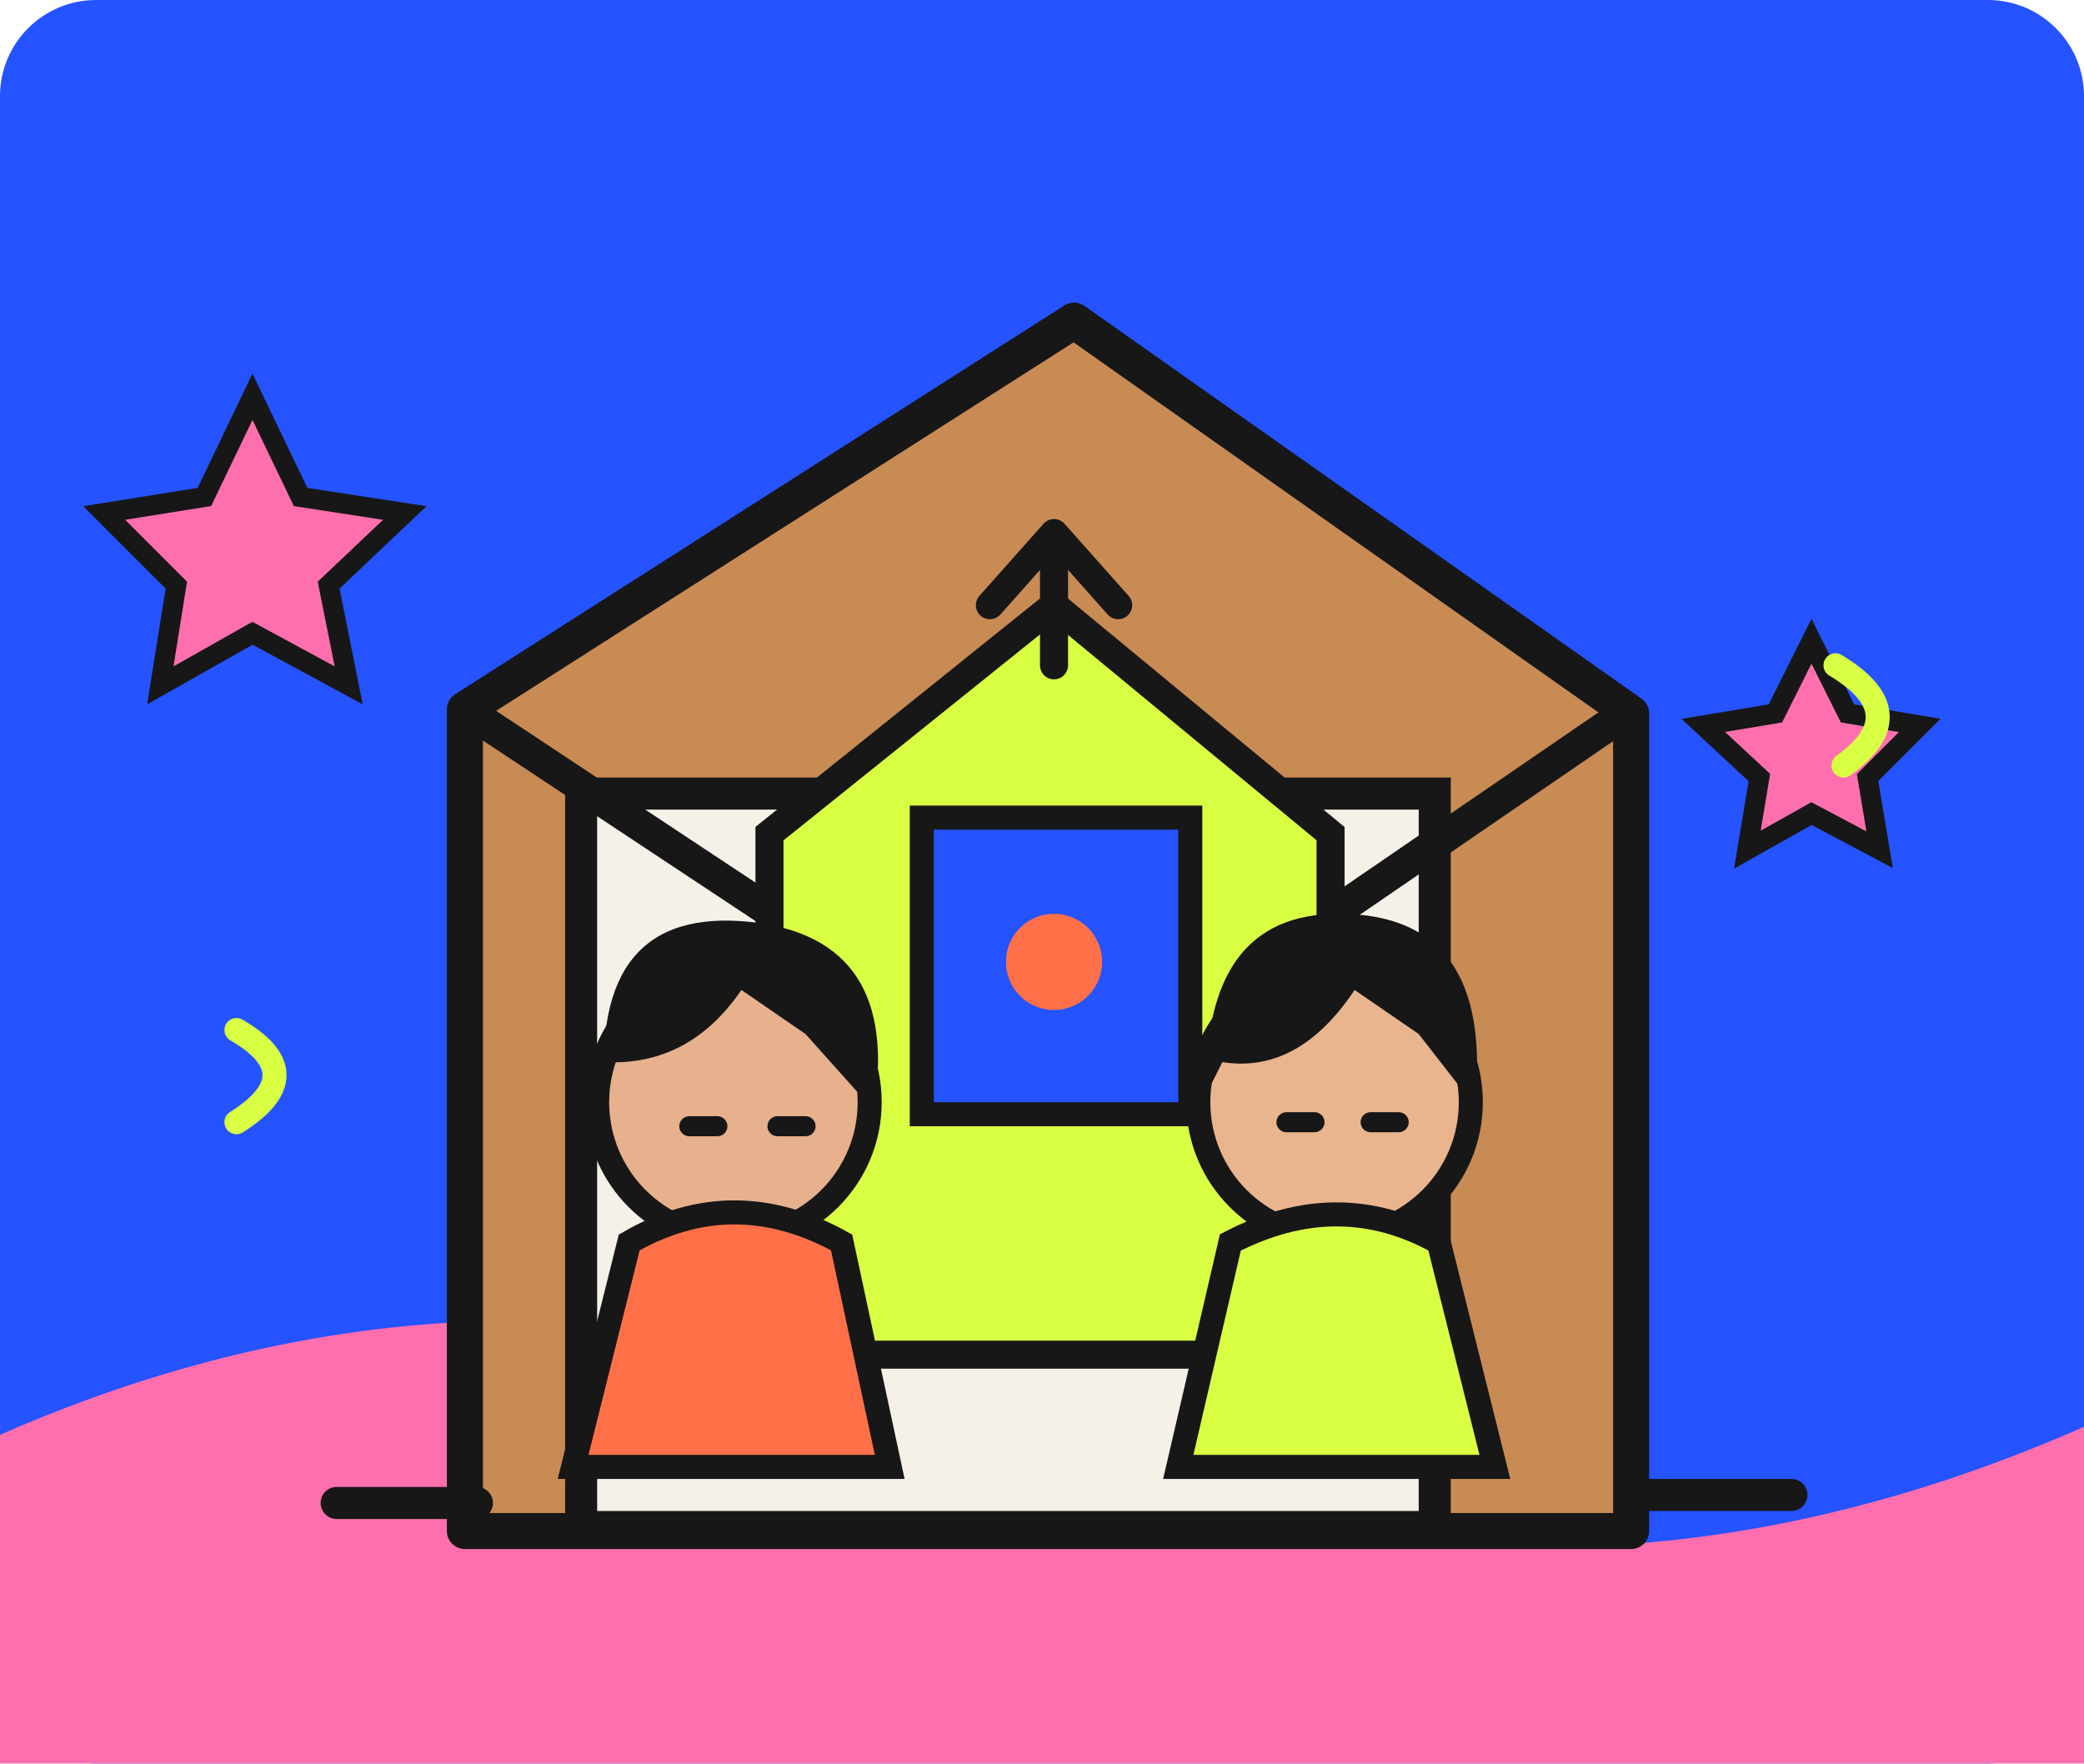
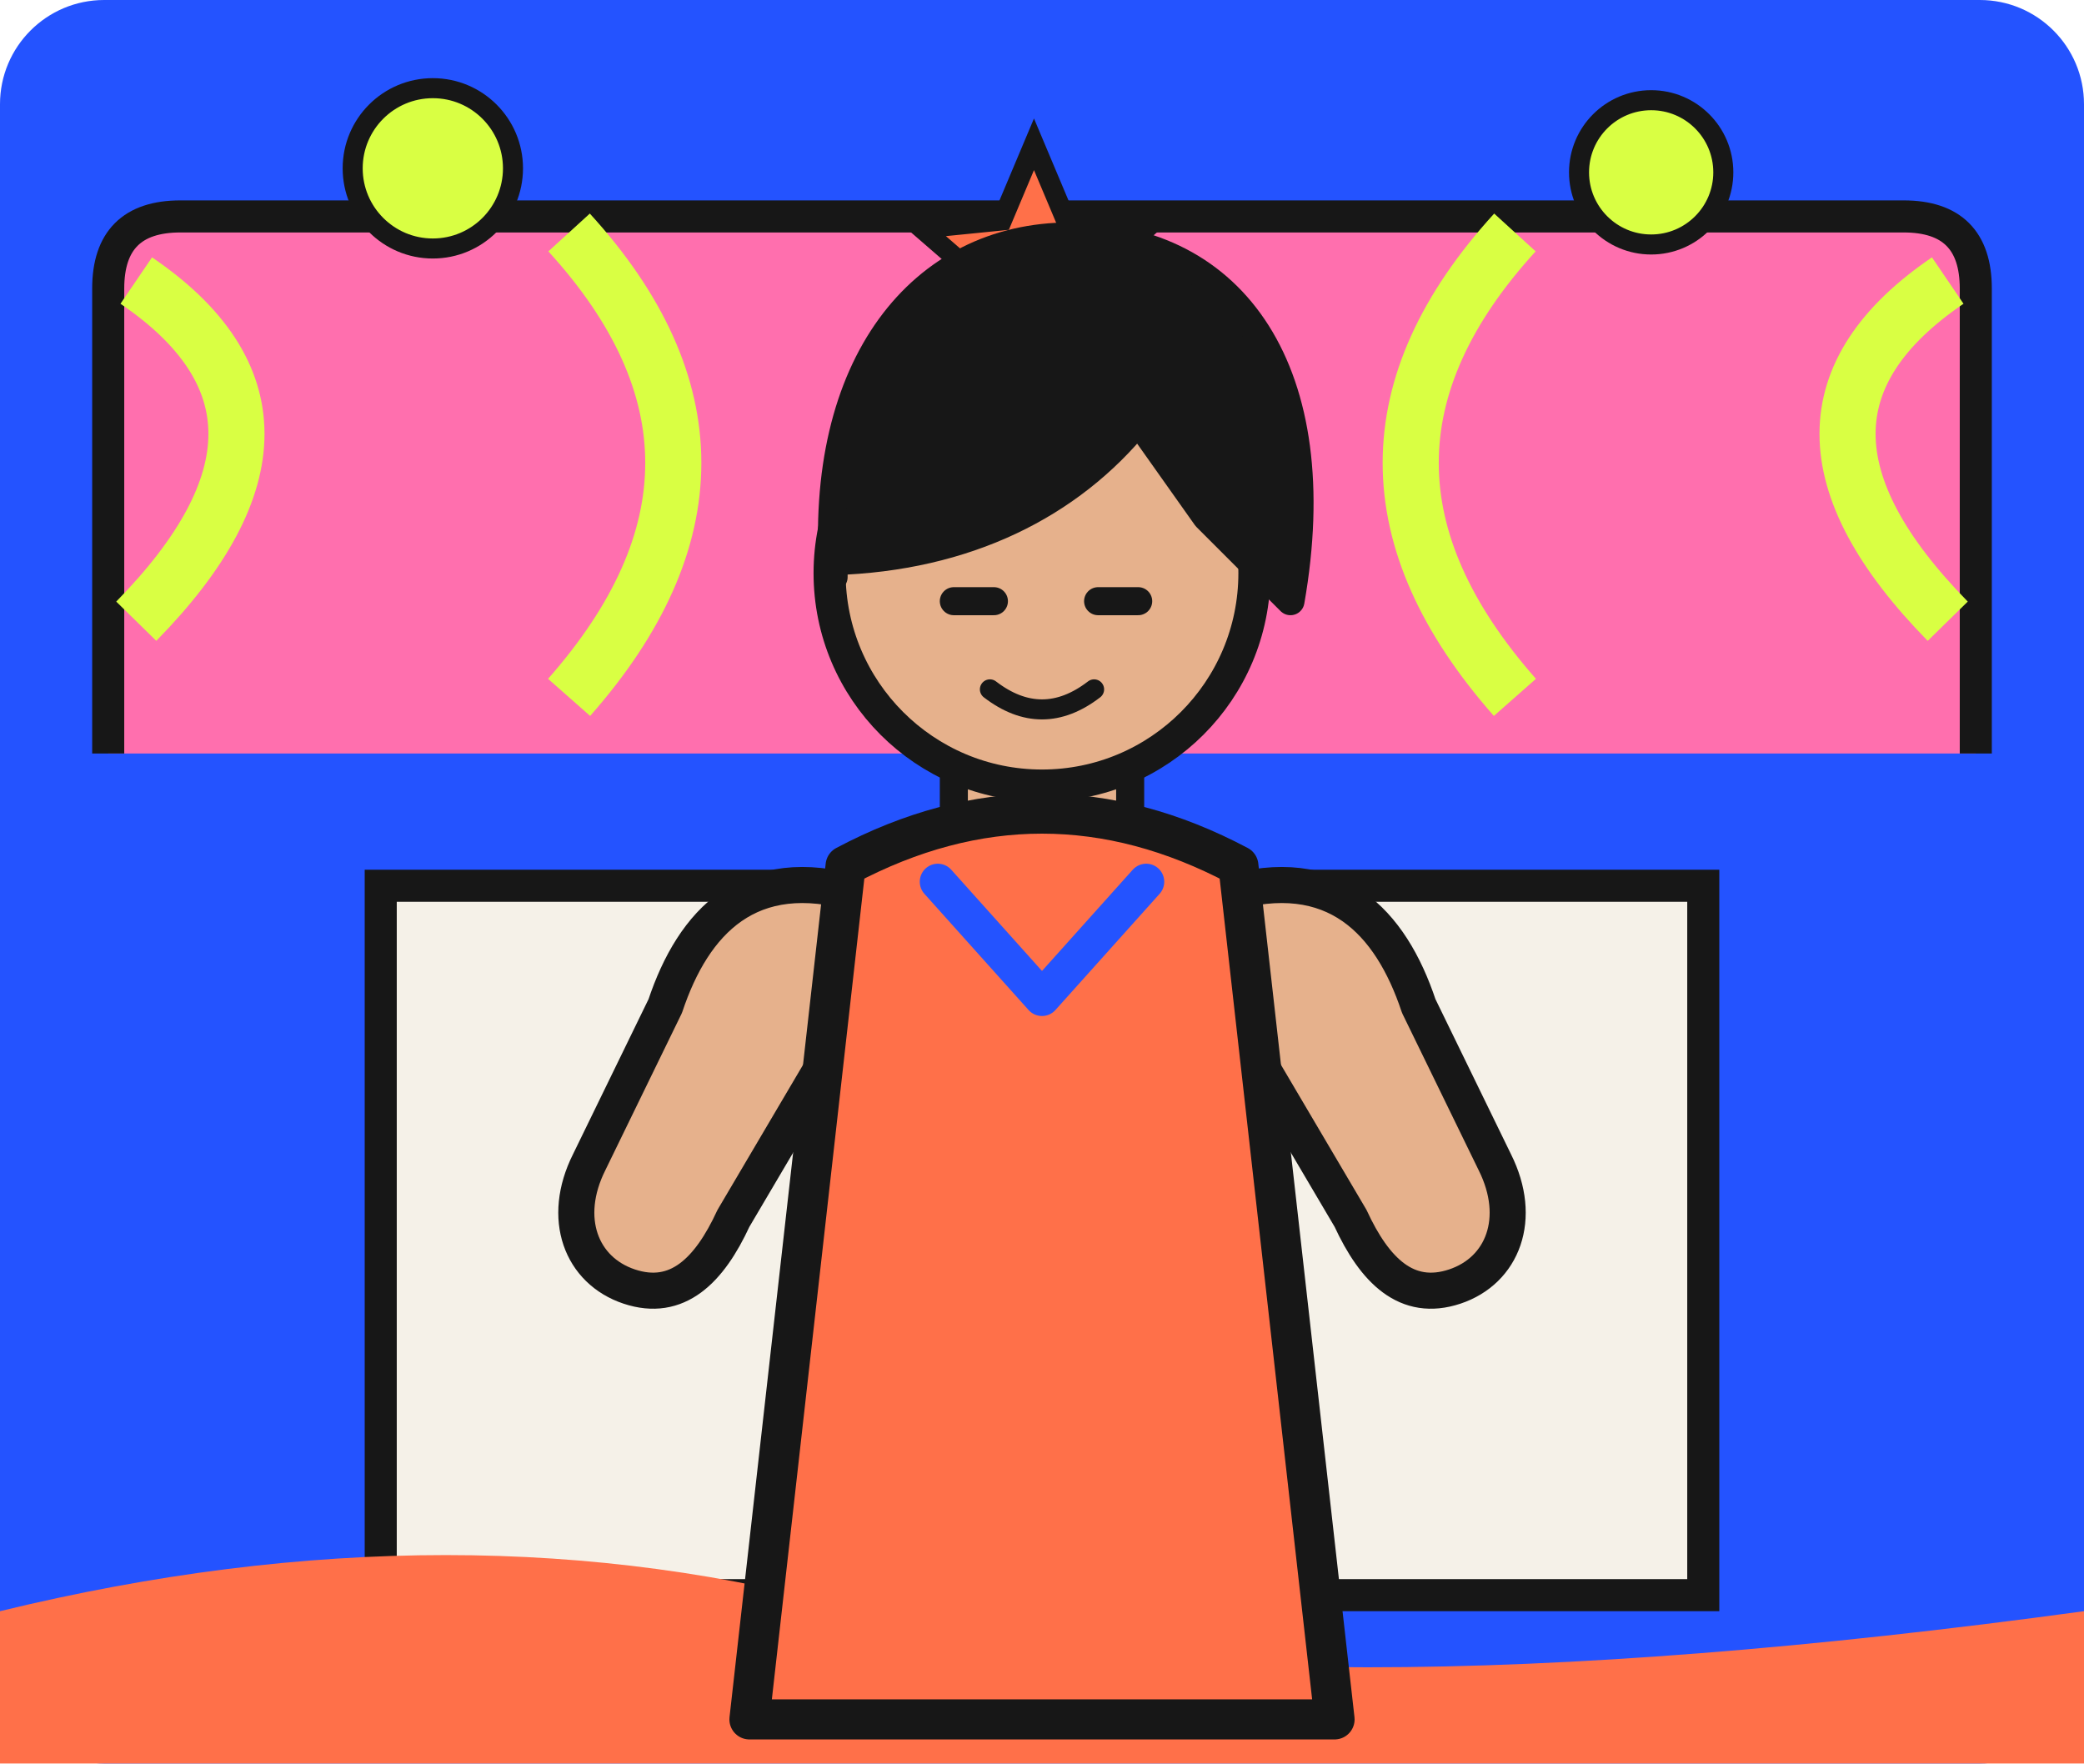
<svg xmlns="http://www.w3.org/2000/svg" viewBox="0 0 520 440" role="img">
-   <rect width="520" height="440" rx="24" fill="#2453FF" />
-   <path d="M0 358q130-57 258 0t262-2v84H0Z" fill="#FF6FAE" />
-   <path d="M116 177 268 80l139 98v204H116Z" fill="#C98B54" stroke="#171717" stroke-width="9" stroke-linejoin="round" />
-   <path d="M145 198h213v183H145z" fill="#F5F1E8" stroke="#171717" stroke-width="8" />
-   <path d="m116 177 148 98 143-98" fill="none" stroke="#171717" stroke-width="8" />
-   <path d="M192 208 263 151l69 57v130H192Z" fill="#D9FF43" stroke="#171717" stroke-width="7" />
-   <path d="M230 204h67v74h-67z" fill="#2453FF" stroke="#171717" stroke-width="6" />
-   <circle cx="263" cy="240" r="12" fill="#FF7049" />
-   <path d="M263 166v-33m0 0-16 18m16-18 16 18" stroke="#171717" stroke-width="7" stroke-linecap="round" />
-   <circle cx="183" cy="275" r="34" fill="#E6B18C" stroke="#171717" stroke-width="6" />
-   <path d="M151 274q-4-48 36-44 38 4 31 47l-17-19-16-11q-13 19-34 18Z" fill="#171717" />
-   <path d="M172 281h7m15 0h7" stroke="#171717" stroke-width="5" stroke-linecap="round" />
-   <path d="M157 310q26-15 53 0l12 56h-79Z" fill="#FF7049" stroke="#171717" stroke-width="6" />
-   <circle cx="333" cy="275" r="34" fill="#E9B58E" stroke="#171717" stroke-width="6" />
-   <path d="M301 273q-1-45 33-45 39 0 34 48l-14-18-16-11q-14 21-33 18Z" fill="#171717" />
-   <path d="M321 280h7m14 0h7" stroke="#171717" stroke-width="5" stroke-linecap="round" />
-   <path d="M307 310q27-14 52 0l14 56h-79Z" fill="#D9FF43" stroke="#171717" stroke-width="6" />
-   <path d="M51 124l12-25 12 25 26 4-19 18 5 25-24-13-23 13 4-25-18-18zm392 54 9-18 9 18 18 3-13 13 3 18-17-9-16 9 3-18-14-13z" fill="#FF6FAE" stroke="#171717" stroke-width="5" />
-   <path d="M59 257q19 11 0 23m399-114q20 12 2 25" fill="none" stroke="#D9FF43" stroke-width="6" stroke-linecap="round" />
-   <path d="M84 375h35m293-2h35" stroke="#171717" stroke-width="8" stroke-linecap="round" />
+   <rect width="520" height="440" rx="26" fill="#2453FF" />
+   <path d="M27 188V72q0-18 18-18h430q18 0 18 18v116" fill="#FF6FAE" stroke="#171717" stroke-width="8" />
+   <path d="M34 70q50 34 0 85m452-85q-50 34 0 85M142 58q52 57 0 116m236-116q-52 57 0 116" fill="none" stroke="#D9FF43" stroke-width="14" />
+   <path d="M95 221h330v177H95z" fill="#F5F1E8" stroke="#171717" stroke-width="8" />
+   <circle cx="108" cy="42" r="20" fill="#D9FF43" stroke="#171717" stroke-width="5" />
+   <circle cx="412" cy="43" r="18" fill="#D9FF43" stroke="#171717" stroke-width="5" />
+   <path d="m258 36 8 19 20 2-15 13 4 20-17-11-18 11 5-20-15-13 20-2z" fill="#FF7049" stroke="#171717" stroke-width="5" />
+   <path d="M0 402q115-28 215 0t305 0v38H0z" fill="#FF7049" />
+   <g stroke="#171717" stroke-linecap="round" stroke-linejoin="round">
+     <path d="M214 223C187 215 173 230 166 251l-19 39c-7 14-2 27 10 31 12 4 20-4 26-17l23-39 19-8" fill="#E6B18C" stroke-width="9" />
+     <path d="M306 223c27-8 41 7 48 28l19 39c7 14 2 27-10 31-12 4-20-4-26-17l-23-39-19-8" fill="#E6B18C" stroke-width="9" />
+     <path d="M238 181h44v50h-44z" fill="#E6B18C" stroke-width="7" />
+     <path d="M211 216q49-26 98 0l24 213H187z" fill="#FF7049" stroke-width="10" />
+     <path d="m234 220 26 29 26-29" fill="none" stroke="#2453FF" stroke-width="9" />
+     <circle cx="260" cy="143" r="53" fill="#E6B18C" stroke-width="8" />
+     <path d="M208 144c-4-53 22-85 59-85 41 0 65 34 55 91l-21-21-17-24c-17 21-43 34-76 35z" fill="#171717" stroke="#171717" stroke-width="7" />
+     <path d="M238 150h10m26 0h10" fill="none" stroke-width="7" />
+     <path d="M247 172q13 10 26 0" fill="none" stroke-width="5" />
+   </g>
</svg>
